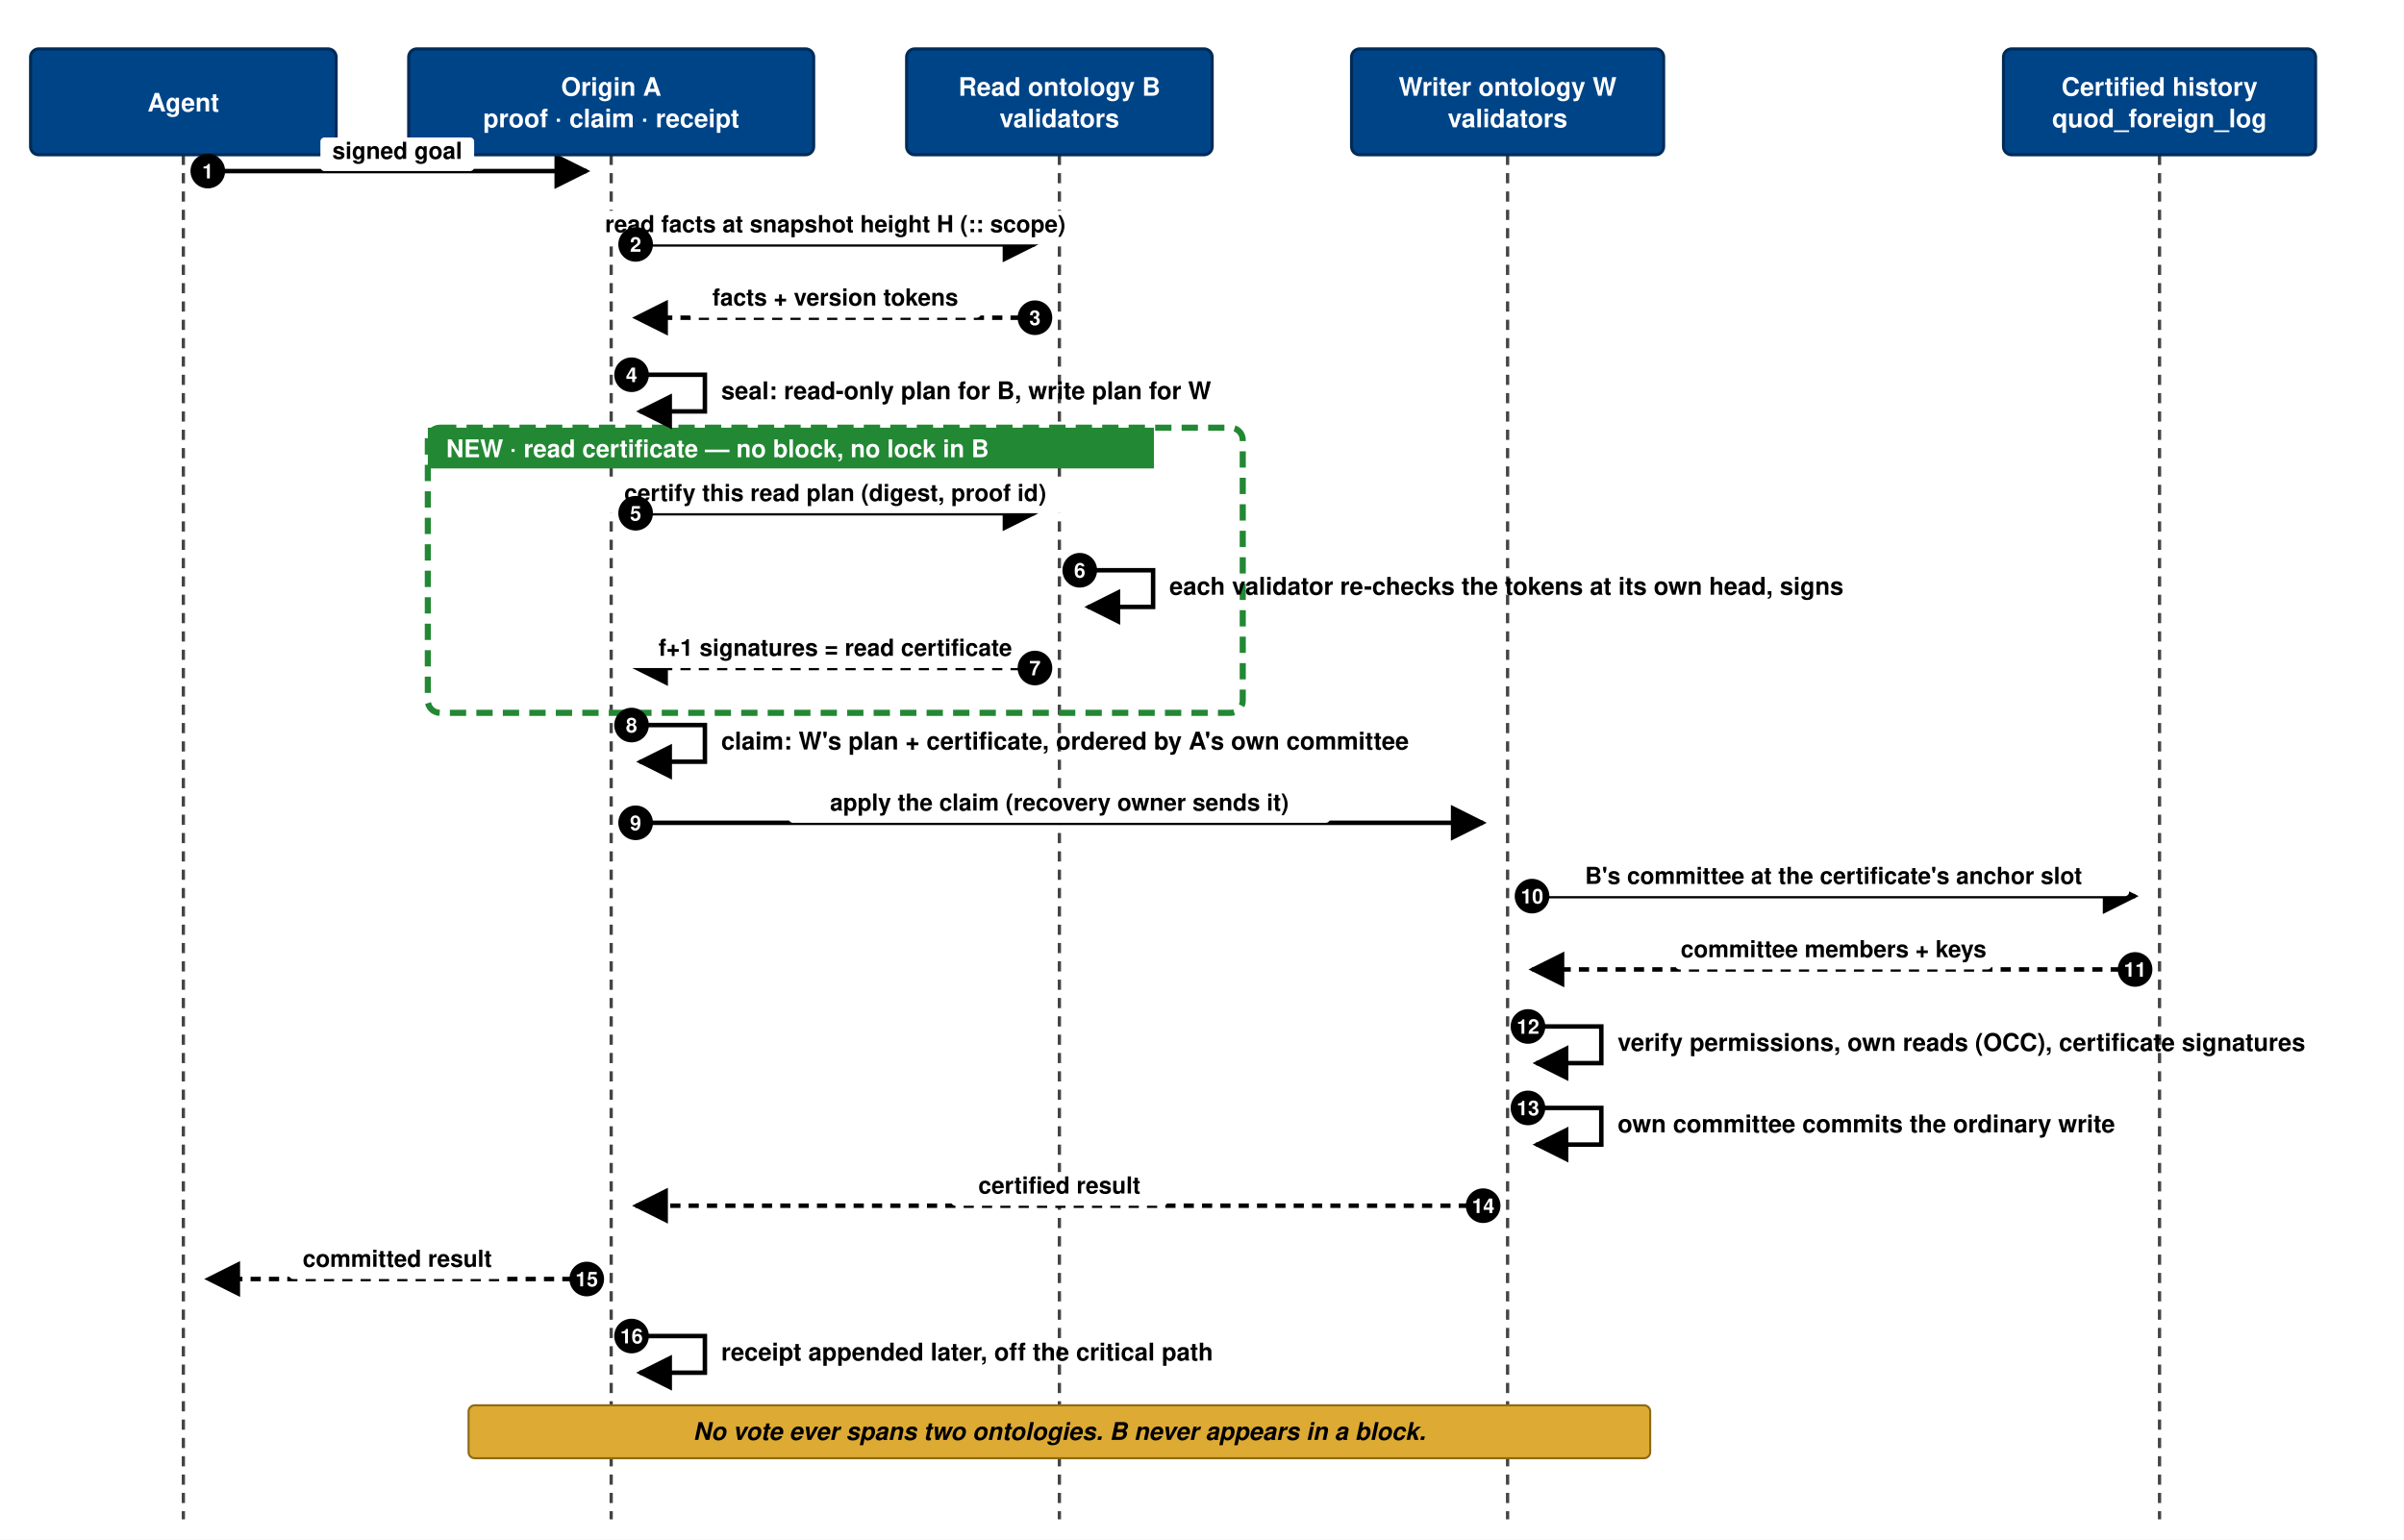
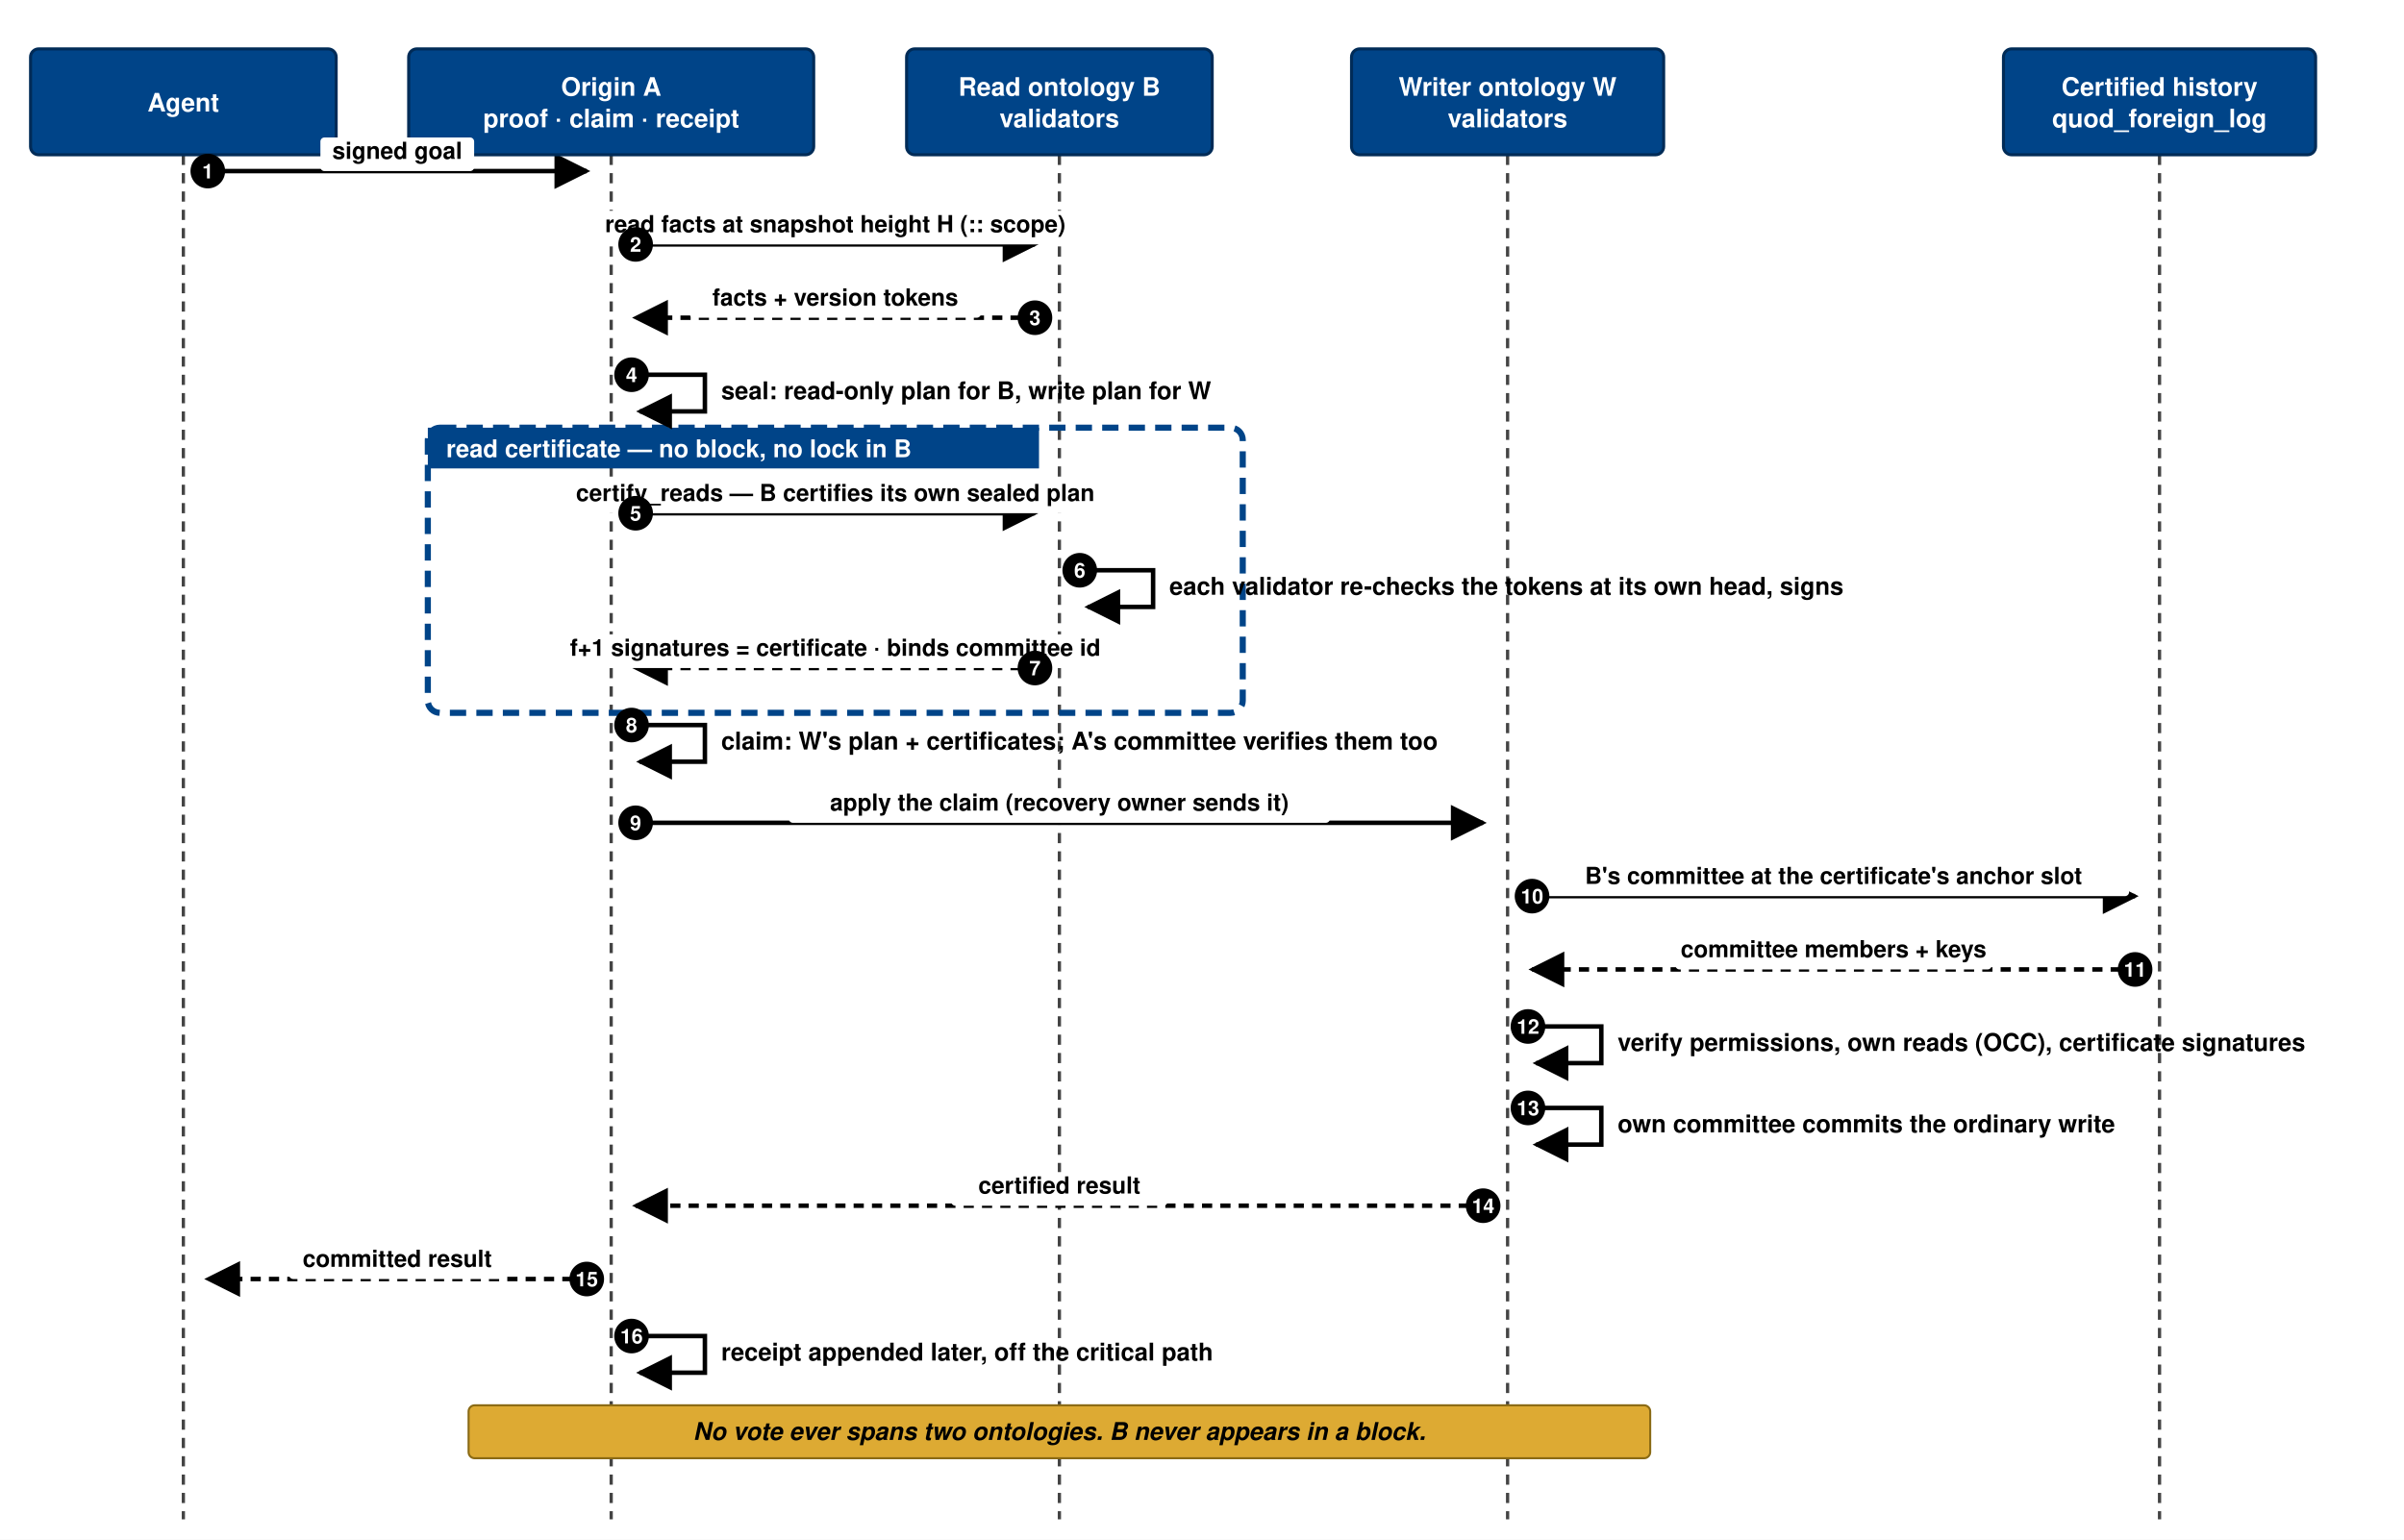
<svg xmlns="http://www.w3.org/2000/svg" viewBox="0 0 1180 756" width="1180" height="756" role="img" aria-label="L1: the proof reads B and writes W; B's validators certify the read as a snapshot without writing a block; W verifies the certificate against B's committee and commits an ordinary write.">
  <rect x="0" y="0" width="1180" height="756" fill="#FFFFFF" />
  <defs>
    <marker id="ah" viewBox="0 0 10 10" refX="9" refY="5" markerWidth="8" markerHeight="8" orient="auto-start-reverse">
      <path d="M0,0 L10,5 L0,10 z" fill="#000000" />
    </marker>
  </defs>
  <line x1="90" y1="76" x2="90" y2="746" stroke="#444444" stroke-width="1.6" stroke-dasharray="5 4" />
  <line x1="300" y1="76" x2="300" y2="746" stroke="#444444" stroke-width="1.6" stroke-dasharray="5 4" />
  <line x1="520" y1="76" x2="520" y2="746" stroke="#444444" stroke-width="1.6" stroke-dasharray="5 4" />
  <line x1="740" y1="76" x2="740" y2="746" stroke="#444444" stroke-width="1.6" stroke-dasharray="5 4" />
  <line x1="1060" y1="76" x2="1060" y2="746" stroke="#444444" stroke-width="1.6" stroke-dasharray="5 4" />
-   <rect x="210" y="210" width="400" height="140" rx="6" fill="none" stroke="#228833" stroke-width="3" stroke-dasharray="8 5" />
-   <rect x="210" y="210" width="356.4" height="20" fill="#228833" />
-   <text x="219" y="224.5" text-anchor="start" fill="#FFFFFF" font-family="'IBM Plex Sans', 'Segoe UI', Helvetica, Arial, sans-serif" font-size="12" font-weight="700">NEW · read certificate — no block, no lock in B</text>
+   <rect x="210" y="210" width="400" height="140" rx="6" fill="none" stroke="#004488" stroke-width="3" stroke-dasharray="8 5" />
+   <rect x="210" y="210" width="300" height="20" fill="#004488" />
+   <text x="219" y="224.5" text-anchor="start" fill="#FFFFFF" font-family="'IBM Plex Sans', 'Segoe UI', Helvetica, Arial, sans-serif" font-size="12" font-weight="700">read certificate — no block, no lock in B</text>
  <path d="M100,84 L288,84" fill="none" stroke="#000000" stroke-width="2.2" marker-end="url(#ah)" />
  <path d="M310,120 L508,120" fill="none" stroke="#000000" stroke-width="2.2" marker-end="url(#ah)" />
  <path d="M510,156 L312,156" fill="none" stroke="#000000" stroke-width="2.2" stroke-dasharray="5 4" marker-end="url(#ah)" />
  <path d="M308,184 L346,184 L346,202 L314,202" fill="none" stroke="#000000" stroke-width="2.2" marker-end="url(#ah)" />
  <path d="M310,252 L508,252" fill="none" stroke="#000000" stroke-width="2.2" marker-end="url(#ah)" />
  <path d="M528,280 L566,280 L566,298 L534,298" fill="none" stroke="#000000" stroke-width="2.2" marker-end="url(#ah)" />
  <path d="M510,328 L312,328" fill="none" stroke="#000000" stroke-width="2.2" stroke-dasharray="5 4" marker-end="url(#ah)" />
  <path d="M308,356 L346,356 L346,374 L314,374" fill="none" stroke="#000000" stroke-width="2.2" marker-end="url(#ah)" />
  <path d="M310,404 L728,404" fill="none" stroke="#000000" stroke-width="2.2" marker-end="url(#ah)" />
  <path d="M750,440 L1048,440" fill="none" stroke="#000000" stroke-width="2.2" marker-end="url(#ah)" />
  <path d="M1050,476 L752,476" fill="none" stroke="#000000" stroke-width="2.2" stroke-dasharray="5 4" marker-end="url(#ah)" />
  <path d="M748,504 L786,504 L786,522 L754,522" fill="none" stroke="#000000" stroke-width="2.2" marker-end="url(#ah)" />
  <path d="M748,544 L786,544 L786,562 L754,562" fill="none" stroke="#000000" stroke-width="2.2" marker-end="url(#ah)" />
  <path d="M730,592 L312,592" fill="none" stroke="#000000" stroke-width="2.2" stroke-dasharray="5 4" marker-end="url(#ah)" />
  <path d="M290,628 L102,628" fill="none" stroke="#000000" stroke-width="2.2" stroke-dasharray="5 4" marker-end="url(#ah)" />
  <path d="M308,656 L346,656 L346,674 L314,674" fill="none" stroke="#000000" stroke-width="2.2" marker-end="url(#ah)" />
  <rect x="15.0" y="24" width="150" height="52" rx="4" fill="#004488" stroke="#002B57" stroke-width="1.5" />
  <rect x="200.6" y="24" width="198.8" height="52" rx="4" fill="#004488" stroke="#002B57" stroke-width="1.5" />
  <rect x="445.0" y="24" width="150" height="52" rx="4" fill="#004488" stroke="#002B57" stroke-width="1.5" />
  <rect x="663.4" y="24" width="153.2" height="52" rx="4" fill="#004488" stroke="#002B57" stroke-width="1.5" />
  <rect x="983.4" y="24" width="153.2" height="52" rx="4" fill="#004488" stroke="#002B57" stroke-width="1.5" />
  <rect x="157.267" y="67.5" width="75.467" height="16.5" fill="#FFFFFF" rx="2" />
  <text x="195.0" y="78" text-anchor="middle" fill="#000000" font-family="'IBM Plex Sans', 'Segoe UI', Helvetica, Arial, sans-serif" font-size="11.5" font-weight="600">signed goal</text>
  <circle cx="102" cy="84" r="8.5" fill="#000000" />
  <text x="102" y="87.6" text-anchor="middle" fill="#FFFFFF" font-family="'IBM Plex Sans', 'Segoe UI', Helvetica, Arial, sans-serif" font-size="10" font-weight="600">1</text>
  <rect x="274.133" y="103.5" width="271.733" height="16.5" fill="#FFFFFF" rx="2" />
  <text x="410.0" y="114" text-anchor="middle" fill="#000000" font-family="'IBM Plex Sans', 'Segoe UI', Helvetica, Arial, sans-serif" font-size="11.5" font-weight="600">read facts at snapshot height H  (:: scope)</text>
  <circle cx="312" cy="120" r="8.5" fill="#000000" />
  <text x="312" y="123.6" text-anchor="middle" fill="#FFFFFF" font-family="'IBM Plex Sans', 'Segoe UI', Helvetica, Arial, sans-serif" font-size="10" font-weight="600">2</text>
  <rect x="338.533" y="139.5" width="142.933" height="16.5" fill="#FFFFFF" rx="2" />
  <text x="410.0" y="150" text-anchor="middle" fill="#000000" font-family="'IBM Plex Sans', 'Segoe UI', Helvetica, Arial, sans-serif" font-size="11.5" font-weight="600">facts + version tokens</text>
  <circle cx="508" cy="156" r="8.5" fill="#000000" />
  <text x="508" y="159.6" text-anchor="middle" fill="#FFFFFF" font-family="'IBM Plex Sans', 'Segoe UI', Helvetica, Arial, sans-serif" font-size="10" font-weight="600">3</text>
  <text x="354" y="196" text-anchor="start" fill="#000000" font-family="'IBM Plex Sans', 'Segoe UI', Helvetica, Arial, sans-serif" font-size="12" font-weight="600">seal: read-only plan for B, write plan for W</text>
  <circle cx="310" cy="184" r="8.5" fill="#000000" />
  <text x="310" y="187.6" text-anchor="middle" fill="#FFFFFF" font-family="'IBM Plex Sans', 'Segoe UI', Helvetica, Arial, sans-serif" font-size="10" font-weight="600">4</text>
-   <rect x="280.267" y="235.5" width="259.467" height="16.5" fill="#FFFFFF" rx="2" />
-   <text x="410.0" y="246" text-anchor="middle" fill="#000000" font-family="'IBM Plex Sans', 'Segoe UI', Helvetica, Arial, sans-serif" font-size="11.5" font-weight="600">certify this read plan (digest, proof id)</text>
+   <rect x="253.5" y="235.5" width="313" height="16.5" fill="#FFFFFF" rx="2" />
+   <text x="410.0" y="246" text-anchor="middle" fill="#000000" font-family="'IBM Plex Sans', 'Segoe UI', Helvetica, Arial, sans-serif" font-size="11.5" font-weight="600">certify_reads — B certifies its own sealed plan</text>
  <circle cx="312" cy="252" r="8.5" fill="#000000" />
  <text x="312" y="255.6" text-anchor="middle" fill="#FFFFFF" font-family="'IBM Plex Sans', 'Segoe UI', Helvetica, Arial, sans-serif" font-size="10" font-weight="600">5</text>
  <text x="574" y="292" text-anchor="start" fill="#000000" font-family="'IBM Plex Sans', 'Segoe UI', Helvetica, Arial, sans-serif" font-size="12" font-weight="600">each validator re-checks the tokens at its own head, signs</text>
  <circle cx="530" cy="280" r="8.5" fill="#000000" />
  <text x="530" y="283.6" text-anchor="middle" fill="#FFFFFF" font-family="'IBM Plex Sans', 'Segoe UI', Helvetica, Arial, sans-serif" font-size="10" font-weight="600">6</text>
-   <rect x="304.8" y="311.5" width="210.4" height="16.5" fill="#FFFFFF" rx="2" />
-   <text x="410.0" y="322" text-anchor="middle" fill="#000000" font-family="'IBM Plex Sans', 'Segoe UI', Helvetica, Arial, sans-serif" font-size="11.5" font-weight="600">f+1 signatures = read certificate</text>
+   <rect x="250.5" y="311.5" width="319" height="16.5" fill="#FFFFFF" rx="2" />
+   <text x="410.0" y="322" text-anchor="middle" fill="#000000" font-family="'IBM Plex Sans', 'Segoe UI', Helvetica, Arial, sans-serif" font-size="11.5" font-weight="600">f+1 signatures = certificate · binds committee id</text>
  <circle cx="508" cy="328" r="8.5" fill="#000000" />
  <text x="508" y="331.6" text-anchor="middle" fill="#FFFFFF" font-family="'IBM Plex Sans', 'Segoe UI', Helvetica, Arial, sans-serif" font-size="10" font-weight="600">7</text>
-   <text x="354" y="368" text-anchor="start" fill="#000000" font-family="'IBM Plex Sans', 'Segoe UI', Helvetica, Arial, sans-serif" font-size="12" font-weight="600">claim: W's plan + certificate, ordered by A's own committee</text>
+   <text x="354" y="368" text-anchor="start" fill="#000000" font-family="'IBM Plex Sans', 'Segoe UI', Helvetica, Arial, sans-serif" font-size="12" font-weight="600">claim: W's plan + certificates; A's committee verifies them too</text>
  <circle cx="310" cy="356" r="8.5" fill="#000000" />
  <text x="310" y="359.6" text-anchor="middle" fill="#FFFFFF" font-family="'IBM Plex Sans', 'Segoe UI', Helvetica, Arial, sans-serif" font-size="10" font-weight="600">8</text>
  <rect x="387.2" y="387.5" width="265.6" height="16.5" fill="#FFFFFF" rx="2" />
  <text x="520.0" y="398" text-anchor="middle" fill="#000000" font-family="'IBM Plex Sans', 'Segoe UI', Helvetica, Arial, sans-serif" font-size="11.5" font-weight="600">apply the claim  (recovery owner sends it)</text>
  <circle cx="312" cy="404" r="8.5" fill="#000000" />
  <text x="312" y="407.6" text-anchor="middle" fill="#FFFFFF" font-family="'IBM Plex Sans', 'Segoe UI', Helvetica, Arial, sans-serif" font-size="10" font-weight="600">9</text>
  <rect x="754.933" y="423.5" width="290.133" height="16.5" fill="#FFFFFF" rx="2" />
  <text x="900.0" y="434" text-anchor="middle" fill="#000000" font-family="'IBM Plex Sans', 'Segoe UI', Helvetica, Arial, sans-serif" font-size="11.5" font-weight="600">B's committee at the certificate's anchor slot</text>
  <circle cx="752" cy="440" r="8.5" fill="#000000" />
  <text x="752" y="443.6" text-anchor="middle" fill="#FFFFFF" font-family="'IBM Plex Sans', 'Segoe UI', Helvetica, Arial, sans-serif" font-size="10" font-weight="600">10</text>
  <rect x="822.4" y="459.5" width="155.2" height="16.5" fill="#FFFFFF" rx="2" />
  <text x="900.0" y="470" text-anchor="middle" fill="#000000" font-family="'IBM Plex Sans', 'Segoe UI', Helvetica, Arial, sans-serif" font-size="11.5" font-weight="600">committee members + keys</text>
  <circle cx="1048" cy="476" r="8.5" fill="#000000" />
  <text x="1048" y="479.6" text-anchor="middle" fill="#FFFFFF" font-family="'IBM Plex Sans', 'Segoe UI', Helvetica, Arial, sans-serif" font-size="10" font-weight="600">11</text>
  <text x="794" y="516" text-anchor="start" fill="#000000" font-family="'IBM Plex Sans', 'Segoe UI', Helvetica, Arial, sans-serif" font-size="12" font-weight="600">verify permissions, own reads (OCC), certificate signatures</text>
  <circle cx="750" cy="504" r="8.5" fill="#000000" />
  <text x="750" y="507.6" text-anchor="middle" fill="#FFFFFF" font-family="'IBM Plex Sans', 'Segoe UI', Helvetica, Arial, sans-serif" font-size="10" font-weight="600">12</text>
  <text x="794" y="556" text-anchor="start" fill="#000000" font-family="'IBM Plex Sans', 'Segoe UI', Helvetica, Arial, sans-serif" font-size="12" font-weight="600">own committee commits the ordinary write</text>
  <circle cx="750" cy="544" r="8.5" fill="#000000" />
  <text x="750" y="547.6" text-anchor="middle" fill="#FFFFFF" font-family="'IBM Plex Sans', 'Segoe UI', Helvetica, Arial, sans-serif" font-size="10" font-weight="600">13</text>
  <rect x="466.933" y="575.5" width="106.133" height="16.5" fill="#FFFFFF" rx="2" />
  <text x="520.0" y="586" text-anchor="middle" fill="#000000" font-family="'IBM Plex Sans', 'Segoe UI', Helvetica, Arial, sans-serif" font-size="11.5" font-weight="600">certified result</text>
  <circle cx="728" cy="592" r="8.5" fill="#000000" />
  <text x="728" y="595.6" text-anchor="middle" fill="#FFFFFF" font-family="'IBM Plex Sans', 'Segoe UI', Helvetica, Arial, sans-serif" font-size="10" font-weight="600">14</text>
  <rect x="141.933" y="611.5" width="106.133" height="16.5" fill="#FFFFFF" rx="2" />
  <text x="195.0" y="622" text-anchor="middle" fill="#000000" font-family="'IBM Plex Sans', 'Segoe UI', Helvetica, Arial, sans-serif" font-size="11.5" font-weight="600">committed result</text>
  <circle cx="288" cy="628" r="8.5" fill="#000000" />
  <text x="288" y="631.6" text-anchor="middle" fill="#FFFFFF" font-family="'IBM Plex Sans', 'Segoe UI', Helvetica, Arial, sans-serif" font-size="10" font-weight="600">15</text>
  <text x="354" y="668" text-anchor="start" fill="#000000" font-family="'IBM Plex Sans', 'Segoe UI', Helvetica, Arial, sans-serif" font-size="12" font-weight="600">receipt appended later, off the critical path</text>
  <circle cx="310" cy="656" r="8.5" fill="#000000" />
  <text x="310" y="659.6" text-anchor="middle" fill="#FFFFFF" font-family="'IBM Plex Sans', 'Segoe UI', Helvetica, Arial, sans-serif" font-size="10" font-weight="600">16</text>
  <rect x="230" y="690" width="580" height="26" rx="3" fill="#DDAA33" stroke="#8A6A14" />
  <text x="520.0" y="707" text-anchor="middle" fill="#000000" font-family="'IBM Plex Sans', 'Segoe UI', Helvetica, Arial, sans-serif" font-size="12" font-weight="600" font-style="italic">No vote ever spans two ontologies. B never appears in a block.</text>
  <text x="90.0" y="54.75" text-anchor="middle" fill="#FFFFFF" font-family="'IBM Plex Sans', 'Segoe UI', Helvetica, Arial, sans-serif" font-size="12.5" font-weight="600">Agent</text>
  <text x="300.0" y="47.0" text-anchor="middle" fill="#FFFFFF" font-family="'IBM Plex Sans', 'Segoe UI', Helvetica, Arial, sans-serif" font-size="12.5" font-weight="600">Origin A</text>
  <text x="300.0" y="62.5" text-anchor="middle" fill="#FFFFFF" font-family="'IBM Plex Sans', 'Segoe UI', Helvetica, Arial, sans-serif" font-size="12.5" font-weight="600">proof · claim · receipt</text>
  <text x="520.0" y="47.0" text-anchor="middle" fill="#FFFFFF" font-family="'IBM Plex Sans', 'Segoe UI', Helvetica, Arial, sans-serif" font-size="12.5" font-weight="600">Read ontology B</text>
  <text x="520.0" y="62.5" text-anchor="middle" fill="#FFFFFF" font-family="'IBM Plex Sans', 'Segoe UI', Helvetica, Arial, sans-serif" font-size="12.5" font-weight="600">validators</text>
  <text x="740.0" y="47.0" text-anchor="middle" fill="#FFFFFF" font-family="'IBM Plex Sans', 'Segoe UI', Helvetica, Arial, sans-serif" font-size="12.5" font-weight="600">Writer ontology W</text>
  <text x="740.0" y="62.5" text-anchor="middle" fill="#FFFFFF" font-family="'IBM Plex Sans', 'Segoe UI', Helvetica, Arial, sans-serif" font-size="12.5" font-weight="600">validators</text>
  <text x="1060.0" y="47.0" text-anchor="middle" fill="#FFFFFF" font-family="'IBM Plex Sans', 'Segoe UI', Helvetica, Arial, sans-serif" font-size="12.5" font-weight="600">Certified history</text>
  <text x="1060.0" y="62.5" text-anchor="middle" fill="#FFFFFF" font-family="'IBM Plex Sans', 'Segoe UI', Helvetica, Arial, sans-serif" font-size="12.5" font-weight="600">quod_foreign_log</text>
</svg>
